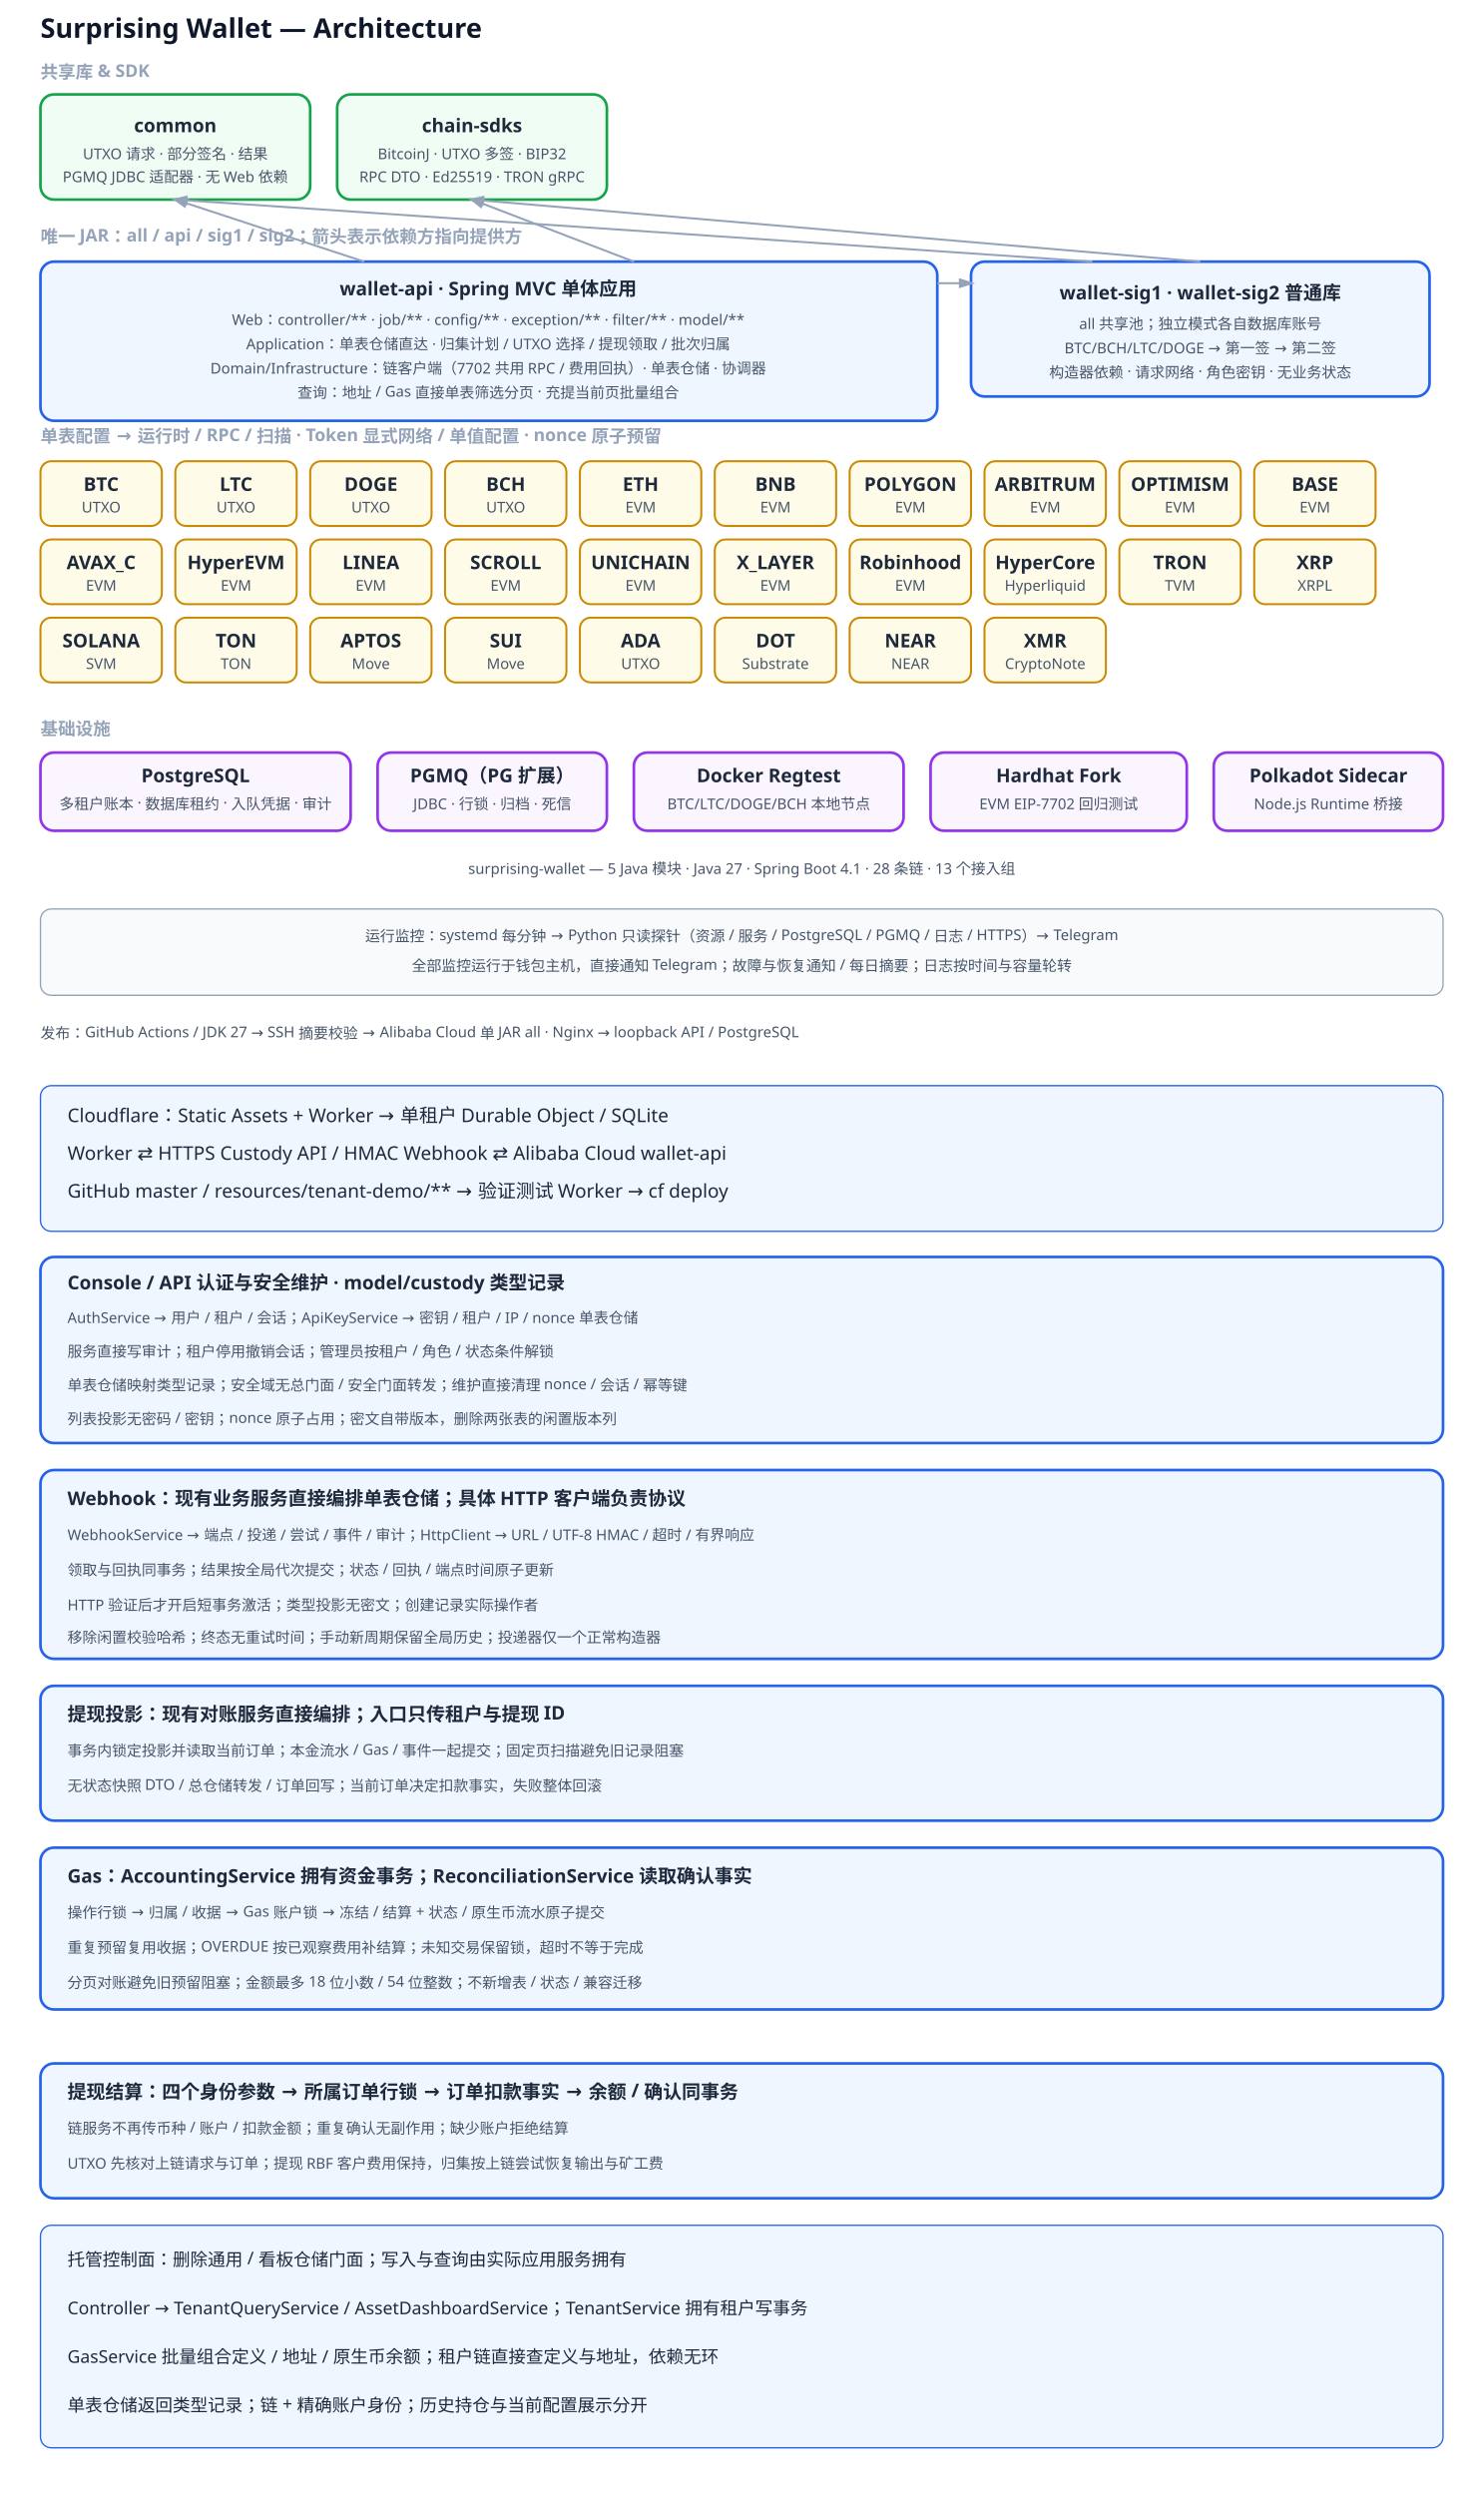
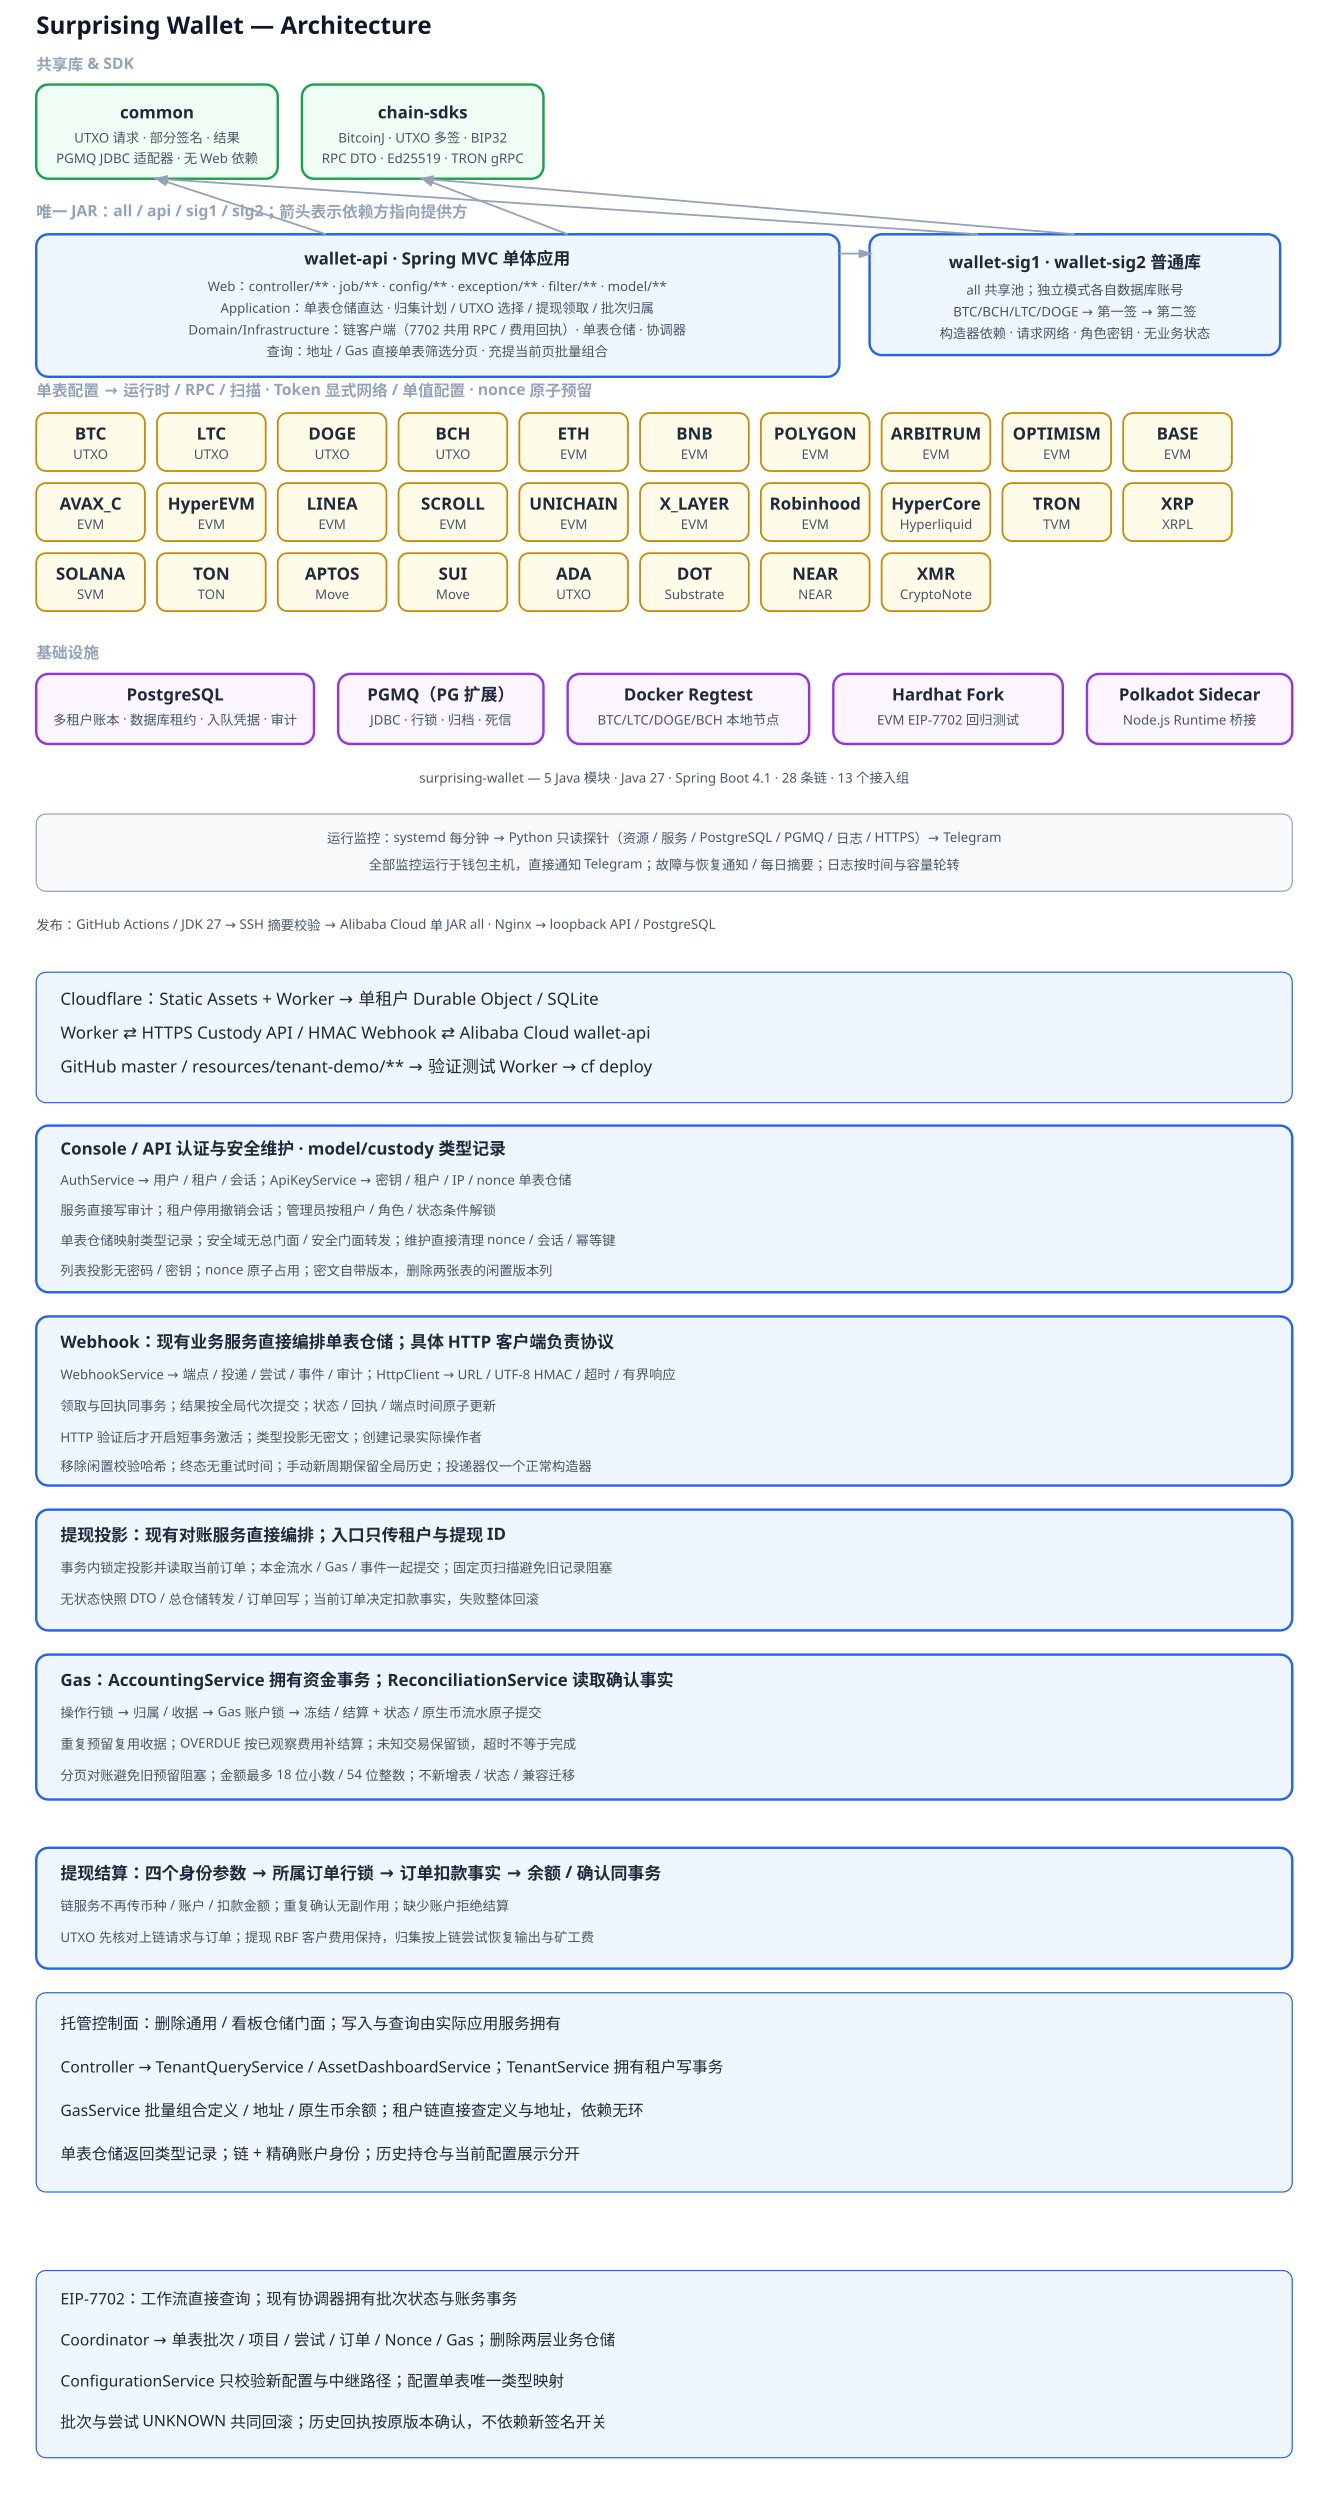
- <svg xmlns="http://www.w3.org/2000/svg" width="1100" height="1850" viewBox="0 0 1100 1850">
+ <svg xmlns="http://www.w3.org/2000/svg" width="1100" height="2070" viewBox="0 0 1100 2070">
  <style>
    .svc   { fill: #eff6ff; stroke: #2563eb; stroke-width: 2; rx: 10; }
    .lib   { fill: #f0fdf4; stroke: #16a34a; stroke-width: 2; rx: 10; }
    .chain { fill: #fefce8; stroke: #ca8a04; stroke-width: 1.5; rx: 8; }
    .infra { fill: #faf5ff; stroke: #9333ea; stroke-width: 2; rx: 10; }
    .label { font: 14px sans-serif; font-weight: 700; fill: #1e293b; }
    .desc  { font: 11px sans-serif; fill: #475569; }
    .title { font: 20px sans-serif; font-weight: 700; fill: #0f172a; }
    .sep   { font: 13px sans-serif; font-weight: 600; fill: #94a3b8; }
    .arrow { stroke: #94a3b8; stroke-width: 1.5; marker-end: url(#arr); }
  </style>
  <defs>
    <marker id="arr" markerWidth="8" markerHeight="8" refX="6" refY="2.5" orient="auto" markerUnits="strokeWidth">
      <path d="M0,0 L0,5 L8,2.5 z" fill="#94a3b8" />
    </marker>
  </defs>
  <text x="30" y="28" class="title">Surprising Wallet —  Architecture</text>
  <text x="30" y="58" class="sep"> 共享库 &amp; SDK</text>
  <rect x="30" y="70" width="200" height="78" class="lib" />
  <text x="130" y="98" text-anchor="middle" class="label">common</text>
  <text x="130" y="118" text-anchor="middle" class="desc">UTXO 请求 · 部分签名 · 结果</text>
  <text x="130" y="135" text-anchor="middle" class="desc">PGMQ JDBC 适配器 · 无 Web 依赖</text>
  <rect x="250" y="70" width="200" height="78" class="lib" />
  <text x="350" y="98" text-anchor="middle" class="label">chain-sdks</text>
  <text x="350" y="118" text-anchor="middle" class="desc">BitcoinJ · UTXO 多签 · BIP32</text>
  <text x="350" y="135" text-anchor="middle" class="desc">RPC DTO · Ed25519 · TRON gRPC</text>
  <text x="30" y="180" class="sep"> 唯一 JAR：all / api / sig1 / sig2；箭头表示依赖方指向提供方</text>
  <rect x="30" y="194" width="665" height="118" class="svc" />
  <text x="362" y="219" text-anchor="middle" class="label">wallet-api · Spring MVC 单体应用</text>
  <text x="362" y="241" text-anchor="middle" class="desc">Web：controller/** · job/** · config/** · exception/** · filter/** · model/**</text>
  <text x="362" y="259" text-anchor="middle" class="desc">Application：单表仓储直达 · 归集计划 / UTXO 选择 / 提现领取 / 批次归属</text>
  <text x="362" y="277" text-anchor="middle" class="desc">Domain/Infrastructure：链客户端（7702 共用 RPC / 费用回执）· 单表仓储 · 协调器</text>
  <text x="362" y="295" text-anchor="middle" class="desc">查询：地址 / Gas 直接单表筛选分页 · 充提当前页批量组合</text>
  <rect x="720" y="194" width="340" height="100" class="svc" />
  <text x="890" y="222" text-anchor="middle" class="label">wallet-sig1 · wallet-sig2 普通库</text>
  <text x="890" y="244" text-anchor="middle" class="desc">all 共享池；独立模式各自数据库账号</text>
  <text x="890" y="262" text-anchor="middle" class="desc">BTC/BCH/LTC/DOGE → 第一签 → 第二签</text>
  <text x="890" y="280" text-anchor="middle" class="desc">构造器依赖 · 请求网络 · 角色密钥 · 无业务状态</text>
  <line x1="695" y1="210" x2="720" y2="210" class="arrow" />
  <line x1="270" y1="194" x2="130" y2="148" class="arrow" />
  <line x1="470" y1="194" x2="350" y2="148" class="arrow" />
  <line x1="810" y1="194" x2="130" y2="148" class="arrow" />
  <line x1="890" y1="194" x2="350" y2="148" class="arrow" />
  <text x="30" y="328" class="sep"> 单表配置 → 运行时 / RPC / 扫描 · Token 显式网络 / 单值配置 · nonce 原子预留</text>
  <rect x="30" y="342" width="90" height="48" class="chain" />
  <text x="75" y="364" text-anchor="middle" class="label">BTC</text>
  <text x="75" y="380" text-anchor="middle" class="desc">UTXO</text>
  <rect x="130" y="342" width="90" height="48" class="chain" />
  <text x="175" y="364" text-anchor="middle" class="label">LTC</text>
  <text x="175" y="380" text-anchor="middle" class="desc">UTXO</text>
  <rect x="230" y="342" width="90" height="48" class="chain" />
  <text x="275" y="364" text-anchor="middle" class="label">DOGE</text>
  <text x="275" y="380" text-anchor="middle" class="desc">UTXO</text>
  <rect x="330" y="342" width="90" height="48" class="chain" />
  <text x="375" y="364" text-anchor="middle" class="label">BCH</text>
  <text x="375" y="380" text-anchor="middle" class="desc">UTXO</text>
  <rect x="430" y="342" width="90" height="48" class="chain" />
  <text x="475" y="364" text-anchor="middle" class="label">ETH</text>
  <text x="475" y="380" text-anchor="middle" class="desc">EVM</text>
  <rect x="530" y="342" width="90" height="48" class="chain" />
  <text x="575" y="364" text-anchor="middle" class="label">BNB</text>
  <text x="575" y="380" text-anchor="middle" class="desc">EVM</text>
  <rect x="630" y="342" width="90" height="48" class="chain" />
  <text x="675" y="364" text-anchor="middle" class="label">POLYGON</text>
  <text x="675" y="380" text-anchor="middle" class="desc">EVM</text>
  <rect x="730" y="342" width="90" height="48" class="chain" />
  <text x="775" y="364" text-anchor="middle" class="label">ARBITRUM</text>
  <text x="775" y="380" text-anchor="middle" class="desc">EVM</text>
  <rect x="830" y="342" width="90" height="48" class="chain" />
  <text x="875" y="364" text-anchor="middle" class="label">OPTIMISM</text>
  <text x="875" y="380" text-anchor="middle" class="desc">EVM</text>
  <rect x="930" y="342" width="90" height="48" class="chain" />
  <text x="975" y="364" text-anchor="middle" class="label">BASE</text>
  <text x="975" y="380" text-anchor="middle" class="desc">EVM</text>
  <rect x="30" y="400" width="90" height="48" class="chain" />
  <text x="75" y="422" text-anchor="middle" class="label">AVAX_C</text>
  <text x="75" y="438" text-anchor="middle" class="desc">EVM</text>
  <rect x="130" y="400" width="90" height="48" class="chain" />
  <text x="175" y="422" text-anchor="middle" class="label">HyperEVM</text>
  <text x="175" y="438" text-anchor="middle" class="desc">EVM</text>
  <rect x="230" y="400" width="90" height="48" class="chain" />
  <text x="275" y="422" text-anchor="middle" class="label">LINEA</text>
  <text x="275" y="438" text-anchor="middle" class="desc">EVM</text>
  <rect x="330" y="400" width="90" height="48" class="chain" />
  <text x="375" y="422" text-anchor="middle" class="label">SCROLL</text>
  <text x="375" y="438" text-anchor="middle" class="desc">EVM</text>
  <rect x="430" y="400" width="90" height="48" class="chain" />
  <text x="475" y="422" text-anchor="middle" class="label">UNICHAIN</text>
  <text x="475" y="438" text-anchor="middle" class="desc">EVM</text>
  <rect x="530" y="400" width="90" height="48" class="chain" />
  <text x="575" y="422" text-anchor="middle" class="label">X_LAYER</text>
  <text x="575" y="438" text-anchor="middle" class="desc">EVM</text>
  <rect x="630" y="400" width="90" height="48" class="chain" />
  <text x="675" y="422" text-anchor="middle" class="label">Robinhood</text>
  <text x="675" y="438" text-anchor="middle" class="desc">EVM</text>
  <rect x="730" y="400" width="90" height="48" class="chain" />
  <text x="775" y="422" text-anchor="middle" class="label">HyperCore</text>
  <text x="775" y="438" text-anchor="middle" class="desc">Hyperliquid</text>
  <rect x="830" y="400" width="90" height="48" class="chain" />
  <text x="875" y="422" text-anchor="middle" class="label">TRON</text>
  <text x="875" y="438" text-anchor="middle" class="desc">TVM</text>
  <rect x="930" y="400" width="90" height="48" class="chain" />
  <text x="975" y="422" text-anchor="middle" class="label">XRP</text>
  <text x="975" y="438" text-anchor="middle" class="desc">XRPL</text>
  <rect x="30" y="458" width="90" height="48" class="chain" />
  <text x="75" y="480" text-anchor="middle" class="label">SOLANA</text>
  <text x="75" y="496" text-anchor="middle" class="desc">SVM</text>
  <rect x="130" y="458" width="90" height="48" class="chain" />
  <text x="175" y="480" text-anchor="middle" class="label">TON</text>
  <text x="175" y="496" text-anchor="middle" class="desc">TON</text>
  <rect x="230" y="458" width="90" height="48" class="chain" />
  <text x="275" y="480" text-anchor="middle" class="label">APTOS</text>
  <text x="275" y="496" text-anchor="middle" class="desc">Move</text>
  <rect x="330" y="458" width="90" height="48" class="chain" />
  <text x="375" y="480" text-anchor="middle" class="label">SUI</text>
  <text x="375" y="496" text-anchor="middle" class="desc">Move</text>
  <rect x="430" y="458" width="90" height="48" class="chain" />
  <text x="475" y="480" text-anchor="middle" class="label">ADA</text>
  <text x="475" y="496" text-anchor="middle" class="desc">UTXO</text>
  <rect x="530" y="458" width="90" height="48" class="chain" />
  <text x="575" y="480" text-anchor="middle" class="label">DOT</text>
  <text x="575" y="496" text-anchor="middle" class="desc">Substrate</text>
  <rect x="630" y="458" width="90" height="48" class="chain" />
  <text x="675" y="480" text-anchor="middle" class="label">NEAR</text>
  <text x="675" y="496" text-anchor="middle" class="desc">NEAR</text>
  <rect x="730" y="458" width="90" height="48" class="chain" />
  <text x="775" y="480" text-anchor="middle" class="label">XMR</text>
  <text x="775" y="496" text-anchor="middle" class="desc">CryptoNote</text>
  <text x="30" y="545" class="sep"> 基础设施</text>
  <rect x="30" y="558" width="230" height="58" class="infra" />
  <text x="145" y="580" text-anchor="middle" class="label">PostgreSQL</text>
  <text x="145" y="600" text-anchor="middle" class="desc">多租户账本 · 数据库租约 · 入队凭据 · 审计</text>
  <rect x="280" y="558" width="170" height="58" class="infra" />
  <text x="365" y="580" text-anchor="middle" class="label">PGMQ（PG 扩展）</text>
  <text x="365" y="600" text-anchor="middle" class="desc">JDBC · 行锁 · 归档 · 死信</text>
  <rect x="470" y="558" width="200" height="58" class="infra" />
  <text x="570" y="580" text-anchor="middle" class="label">Docker Regtest</text>
  <text x="570" y="600" text-anchor="middle" class="desc">BTC/LTC/DOGE/BCH 本地节点</text>
  <rect x="690" y="558" width="190" height="58" class="infra" />
  <text x="785" y="580" text-anchor="middle" class="label">Hardhat Fork</text>
  <text x="785" y="600" text-anchor="middle" class="desc">EVM EIP-7702 回归测试</text>
  <rect x="900" y="558" width="170" height="58" class="infra" />
  <text x="985" y="580" text-anchor="middle" class="label">Polkadot Sidecar</text>
  <text x="985" y="600" text-anchor="middle" class="desc">Node.js Runtime 桥接</text>
  <text x="550" y="648" text-anchor="middle" class="desc" fill="#94a3b8" font-size="11">surprising-wallet — 5 Java 模块 · Java 27 · Spring Boot 4.1 · 28 条链 · 13 个接入组</text>
  <text x="30" y="770" class="desc">发布：GitHub Actions / JDK 27 → SSH 摘要校验 → Alibaba Cloud 单 JAR all · Nginx → loopback API / PostgreSQL</text>
  <rect x="30" y="674" width="1040" height="64" fill="#f8fafc" stroke="#94a3b8" rx="8" />
  <text x="550" y="698" text-anchor="middle" class="desc">运行监控：systemd 每分钟 → Python 只读探针（资源 / 服务 / PostgreSQL / PGMQ / 日志 / HTTPS）→ Telegram</text>
  <text x="550" y="720" text-anchor="middle" class="desc">全部监控运行于钱包主机，直接通知 Telegram；故障与恢复通知 / 每日摘要；日志按时间与容量轮转</text>
  <rect x="30" y="805" width="1040" height="108" rx="8" fill="#eff6ff" stroke="#2563eb" />
  <text x="50" y="832" style="font:14px sans-serif;fill:#1e293b">Cloudflare：Static Assets + Worker → 单租户 Durable Object / SQLite</text>
  <text x="50" y="860" style="font:14px sans-serif;fill:#1e293b">Worker ⇄ HTTPS Custody API / HMAC Webhook ⇄ Alibaba Cloud wallet-api</text>
  <text x="50" y="888" style="font:14px sans-serif;fill:#1e293b">GitHub master / resources/tenant-demo/** → 验证测试 Worker → cf deploy</text>
  <rect x="30" y="932" width="1040" height="138" class="svc" />
  <text x="50" y="956" class="label">Console / API 认证与安全维护 · model/custody 类型记录</text>
  <text x="50" y="981" class="desc">AuthService → 用户 / 租户 / 会话；ApiKeyService → 密钥 / 租户 / IP / nonce 单表仓储</text>
  <text x="50" y="1006" class="desc">服务直接写审计；租户停用撤销会话；管理员按租户 / 角色 / 状态条件解锁</text>
  <text x="50" y="1031" class="desc">单表仓储映射类型记录；安全域无总门面 / 安全门面转发；维护直接清理 nonce / 会话 / 幂等键</text>
  <text x="50" y="1056" class="desc">列表投影无密码 / 密钥；nonce 原子占用；密文自带版本，删除两张表的闲置版本列</text>
  <rect x="30" y="1090" width="1040" height="140" class="svc" />
  <text x="50" y="1116" class="label">Webhook：现有业务服务直接编排单表仓储；具体 HTTP 客户端负责协议</text>
  <text x="50" y="1142" class="desc">WebhookService → 端点 / 投递 / 尝试 / 事件 / 审计；HttpClient → URL / UTF-8 HMAC / 超时 / 有界响应</text>
  <text x="50" y="1168" class="desc">领取与回执同事务；结果按全局代次提交；状态 / 回执 / 端点时间原子更新</text>
  <text x="50" y="1194" class="desc">HTTP 验证后才开启短事务激活；类型投影无密文；创建记录实际操作者</text>
  <text x="50" y="1218" class="desc">移除闲置校验哈希；终态无重试时间；手动新周期保留全局历史；投递器仅一个正常构造器</text>
  <rect x="30" y="1250" width="1040" height="100" class="svc" />
  <text x="50" y="1276" class="label">提现投影：现有对账服务直接编排；入口只传租户与提现 ID</text>
  <text x="50" y="1302" class="desc">事务内锁定投影并读取当前订单；本金流水 / Gas / 事件一起提交；固定页扫描避免旧记录阻塞</text>
  <text x="50" y="1328" class="desc">无状态快照 DTO / 总仓储转发 / 订单回写；当前订单决定扣款事实，失败整体回滚</text>
  <rect x="30" y="1370" width="1040" height="120" class="svc" />
  <text x="50" y="1396" class="label">Gas：AccountingService 拥有资金事务；ReconciliationService 读取确认事实</text>
  <text x="50" y="1422" class="desc">操作行锁 → 归属 / 收据 → Gas 账户锁 → 冻结 / 结算 + 状态 / 原生币流水原子提交</text>
  <text x="50" y="1448" class="desc">重复预留复用收据；OVERDUE 按已观察费用补结算；未知交易保留锁，超时不等于完成</text>
  <text x="50" y="1474" class="desc">分页对账避免旧预留阻塞；金额最多 18 位小数 / 54 位整数；不新增表 / 状态 / 兼容迁移</text>
  <rect x="30" y="1530" width="1040" height="100" class="svc" />
  <text x="50" y="1556" class="label">提现结算：四个身份参数 → 所属订单行锁 → 订单扣款事实 → 余额 / 确认同事务</text>
  <text x="50" y="1582" class="desc">链服务不再传币种 / 账户 / 扣款金额；重复确认无副作用；缺少账户拒绝结算</text>
  <text x="50" y="1608" class="desc">UTXO 先核对上链请求与订单；提现 RBF 客户费用保持，归集按上链尝试恢复输出与矿工费</text>
  <rect x="30" y="1650" width="1040" height="165" rx="8" fill="#eff6ff" stroke="#2563eb" />
  <text x="50" y="1680" style="font:13px sans-serif;fill:#1e293b">托管控制面：删除通用 / 看板仓储门面；写入与查询由实际应用服务拥有</text>
  <text x="50" y="1716" style="font:13px sans-serif;fill:#1e293b">Controller → TenantQueryService / AssetDashboardService；TenantService 拥有租户写事务</text>
  <text x="50" y="1752" style="font:13px sans-serif;fill:#1e293b">GasService 批量组合定义 / 地址 / 原生币余额；租户链直接查定义与地址，依赖无环</text>
  <text x="50" y="1788" style="font:13px sans-serif;fill:#1e293b">单表仓储返回类型记录；链 + 精确账户身份；历史持仓与当前配置展示分开</text>
+   <rect x="30" y="1880" width="1040" height="155" rx="8" fill="#eff6ff" stroke="#2563eb" />
+   <text x="50" y="1908" style="font:13px sans-serif;fill:#1e293b">EIP-7702：工作流直接查询；现有协调器拥有批次状态与账务事务</text>
+   <text x="50" y="1942" style="font:13px sans-serif;fill:#1e293b">Coordinator → 单表批次 / 项目 / 尝试 / 订单 / Nonce / Gas；删除两层业务仓储</text>
+   <text x="50" y="1976" style="font:13px sans-serif;fill:#1e293b">ConfigurationService 只校验新配置与中继路径；配置单表唯一类型映射</text>
+   <text x="50" y="2010" style="font:13px sans-serif;fill:#1e293b">批次与尝试 UNKNOWN 共同回滚；历史回执按原版本确认，不依赖新签名开关</text>
</svg>
